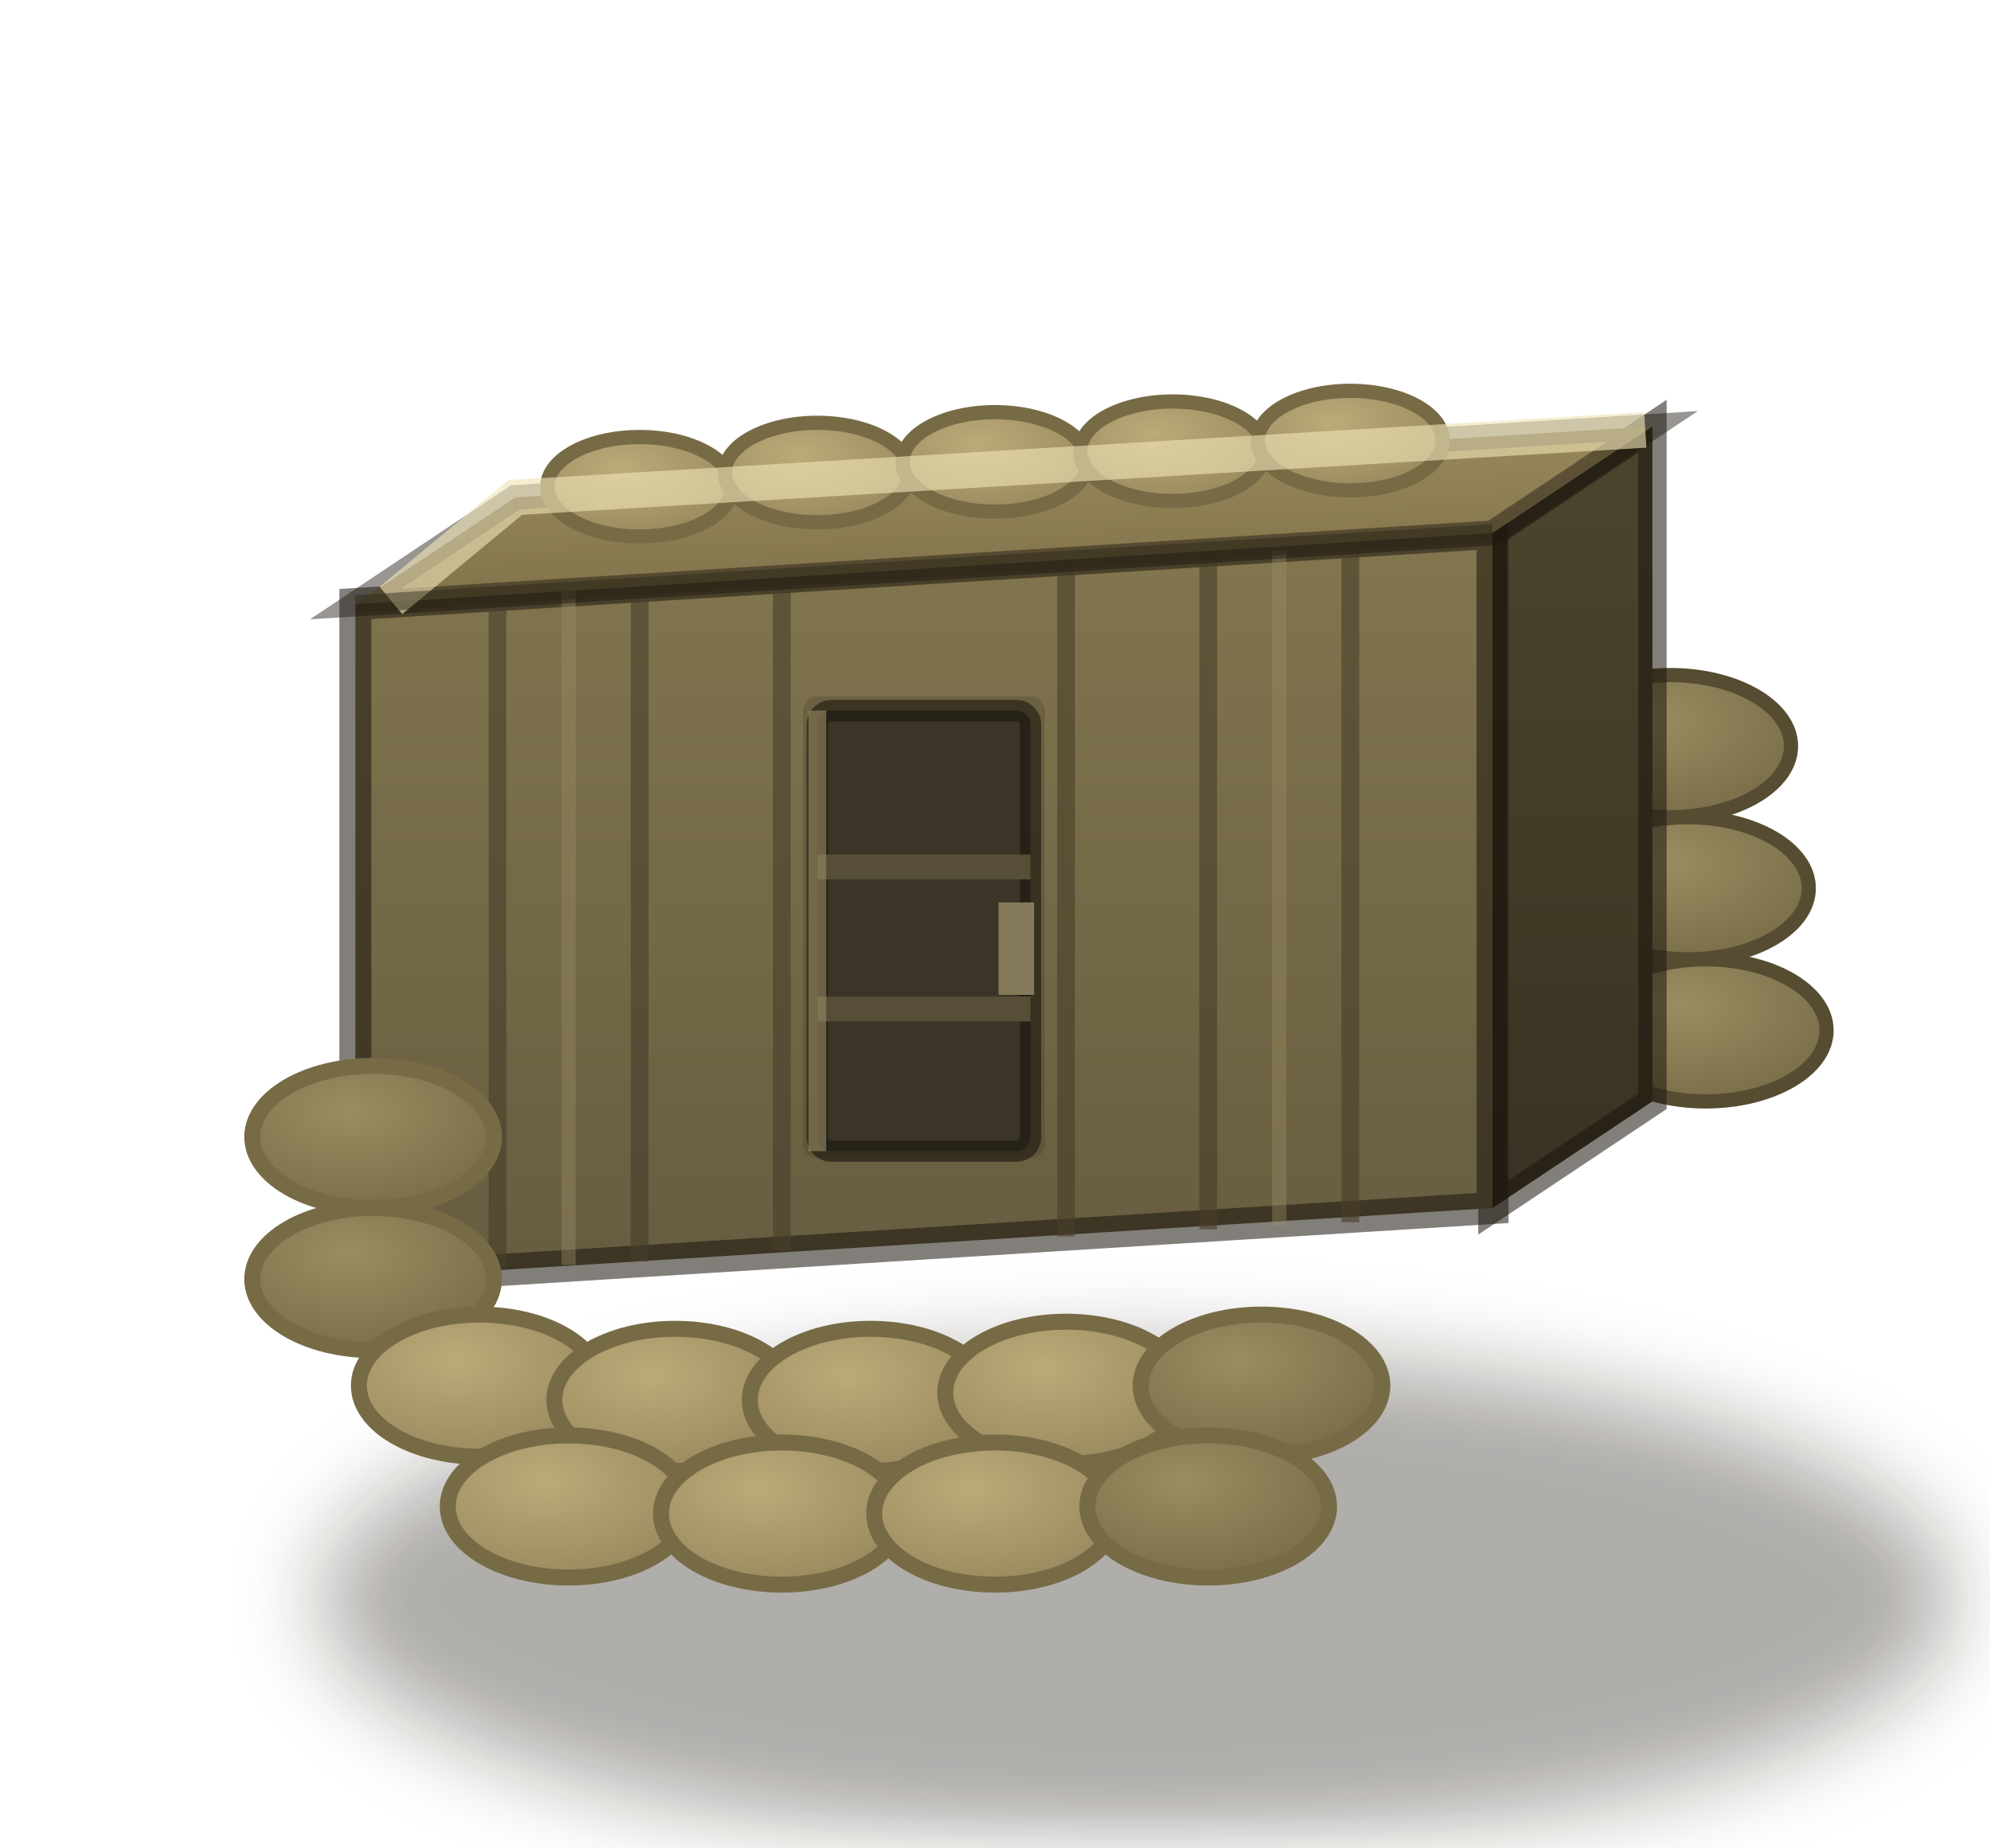
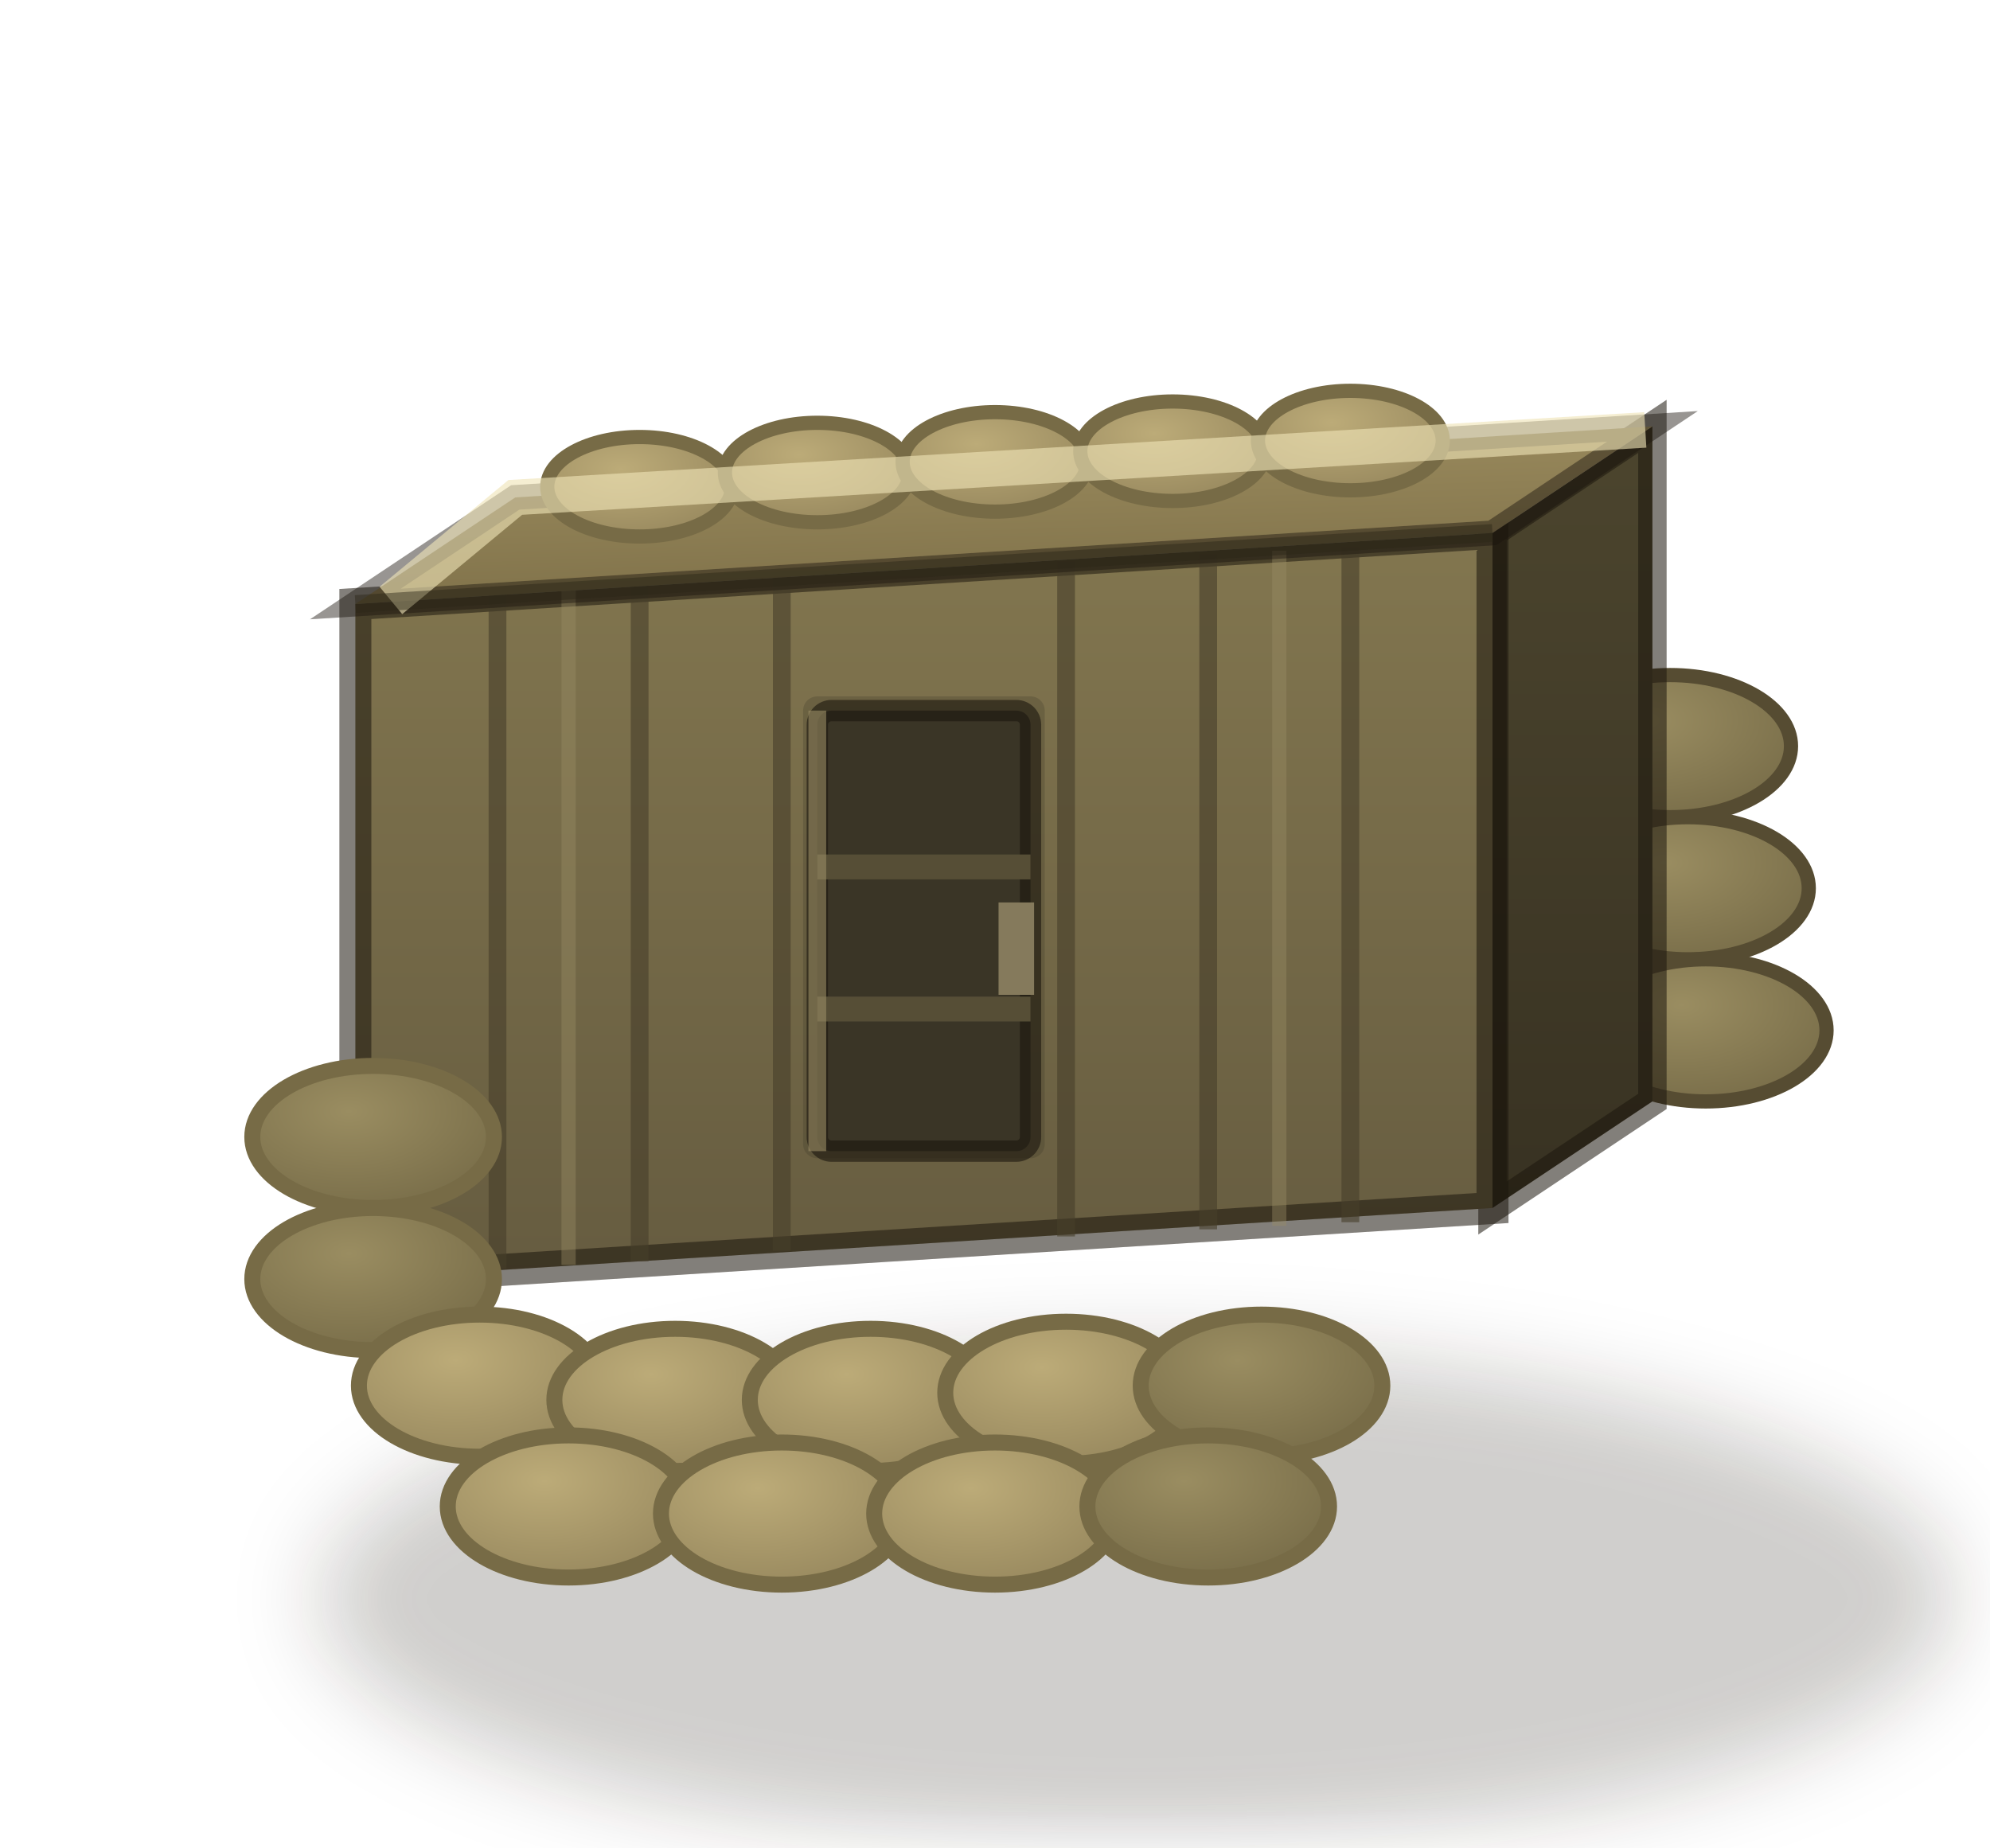
<svg xmlns="http://www.w3.org/2000/svg" viewBox="0 0 56 52">
  <defs>
    <linearGradient id="bldArmory-roof" x1="0" y1="0" x2="0.22" y2="1">
      <stop offset="0" stop-color="#9e8e60" />
      <stop offset="1" stop-color="#80724a" />
    </linearGradient>
    <linearGradient id="bldArmory-nw" x1="0" y1="0" x2="0" y2="1">
      <stop offset="0" stop-color="#82764f" />
      <stop offset="1" stop-color="#665c40" />
    </linearGradient>
    <linearGradient id="bldArmory-se" x1="0" y1="0" x2="0" y2="1">
      <stop offset="0" stop-color="#4c452e" />
      <stop offset="1" stop-color="#383222" />
    </linearGradient>
    <radialGradient id="bldArmory-bag" cx="0.4" cy="0.32" r="0.85">
      <stop offset="0" stop-color="#bcab78" />
      <stop offset="1" stop-color="#92835a" />
    </radialGradient>
    <radialGradient id="bldArmory-bagS" cx="0.4" cy="0.32" r="0.85">
      <stop offset="0" stop-color="#9a8d61" />
      <stop offset="1" stop-color="#736845" />
    </radialGradient>
    <filter id="bldArmory-soft" x="-30%" y="-30%" width="160%" height="160%">
      <feGaussianBlur stdDeviation="1.2" />
    </filter>
  </defs>
-   <ellipse cx="32" cy="45" rx="23" ry="7" fill="#1c160e" opacity="0.35" filter="url(#bldArmory-soft)" />
+   <ellipse cx="32" cy="45" rx="23" ry="7" fill="#1c160e" opacity="0.21" filter="url(#bldArmory-soft)" />
  <g stroke="#564c32" stroke-width="0.4">
    <ellipse cx="47" cy="21" rx="3.4" ry="2" fill="url(#bldArmory-bagS)" />
    <ellipse cx="47.5" cy="25" rx="3.4" ry="2" fill="url(#bldArmory-bagS)" />
    <ellipse cx="48" cy="29" rx="3.4" ry="2" fill="url(#bldArmory-bagS)" />
  </g>
  <polygon points="42,15 42,34 46.5,31 46.5,12" fill="url(#bldArmory-se)" stroke="#1c160e" stroke-width="0.8" stroke-opacity="0.55" />
  <polygon points="10,17 42,15 42,34 10,36" fill="url(#bldArmory-nw)" stroke="#1c160e" stroke-width="0.9" stroke-opacity="0.55" />
  <g stroke="#473f2b" stroke-width="0.5" stroke-opacity="0.6">
    <line x1="14" y1="16.7" x2="14" y2="35.7" />
    <line x1="18" y1="16.5" x2="18" y2="35.5" />
    <line x1="22" y1="16.2" x2="22" y2="35.2" />
    <line x1="30" y1="15.8" x2="30" y2="34.8" />
    <line x1="34" y1="15.6" x2="34" y2="34.6" />
    <line x1="38" y1="15.4" x2="38" y2="34.4" />
  </g>
  <g stroke="#9a8c64" stroke-width="0.4" stroke-opacity="0.4">
    <line x1="16" y1="16.6" x2="16" y2="35.6" />
    <line x1="36" y1="15.5" x2="36" y2="34.5" />
  </g>
  <polygon points="10,17 42,15 46.5,12 14.5,14" fill="url(#bldArmory-roof)" stroke="#1c160e" stroke-width="0.7" stroke-opacity="0.45" />
  <g stroke="#776b46" stroke-width="0.4">
    <ellipse cx="18" cy="13.7" rx="2.6" ry="1.4" fill="url(#bldArmory-bag)" />
    <ellipse cx="23" cy="13.3" rx="2.6" ry="1.4" fill="url(#bldArmory-bag)" />
    <ellipse cx="28" cy="13" rx="2.6" ry="1.4" fill="url(#bldArmory-bag)" />
    <ellipse cx="33" cy="12.7" rx="2.6" ry="1.4" fill="url(#bldArmory-bag)" />
    <ellipse cx="38" cy="12.4" rx="2.6" ry="1.4" fill="url(#bldArmory-bag)" />
  </g>
  <polyline points="11,16.9 14.5,14 46.3,12.1" fill="none" stroke="#efe3b6" stroke-width="1.0" stroke-opacity="0.62" />
  <line x1="10" y1="17" x2="42" y2="15" stroke="#2c2618" stroke-width="0.5" stroke-opacity="0.45" />
  <g stroke="#776b46" stroke-width="0.45">
    <ellipse cx="10.5" cy="32" rx="3.4" ry="2" fill="url(#bldArmory-bagS)" />
    <ellipse cx="10.5" cy="36" rx="3.4" ry="2" fill="url(#bldArmory-bagS)" />
    <ellipse cx="13.5" cy="39" rx="3.4" ry="2" fill="url(#bldArmory-bag)" />
    <ellipse cx="19" cy="39.4" rx="3.4" ry="2" fill="url(#bldArmory-bag)" />
    <ellipse cx="24.5" cy="39.4" rx="3.4" ry="2" fill="url(#bldArmory-bag)" />
    <ellipse cx="30" cy="39.2" rx="3.4" ry="2" fill="url(#bldArmory-bag)" />
    <ellipse cx="35.5" cy="39" rx="3.4" ry="2" fill="url(#bldArmory-bagS)" />
    <ellipse cx="16" cy="42.4" rx="3.4" ry="2" fill="url(#bldArmory-bag)" />
    <ellipse cx="22" cy="42.6" rx="3.4" ry="2" fill="url(#bldArmory-bag)" />
    <ellipse cx="28" cy="42.6" rx="3.4" ry="2" fill="url(#bldArmory-bag)" />
    <ellipse cx="34" cy="42.4" rx="3.4" ry="2" fill="url(#bldArmory-bagS)" />
  </g>
  <rect x="22.6" y="19.6" width="6.8" height="13" rx="0.4" fill="#393424" fill-opacity="0.25" stroke="none" />
  <rect x="23" y="20" width="6" height="12.4" rx="0.4" fill="#3a3526" stroke="#1c160e" stroke-width="0.6" stroke-opacity="0.6" />
  <line x1="23" y1="24.4" x2="29" y2="24.4" stroke="#564e36" stroke-width="0.7" />
  <line x1="23" y1="28.4" x2="29" y2="28.4" stroke="#564e36" stroke-width="0.7" />
  <rect x="28.1" y="25.4" width="1" height="2.6" fill="#857a5c" />
  <line x1="23" y1="20" x2="23" y2="32.4" stroke="#9a8c64" stroke-width="0.5" stroke-opacity="0.6" />
</svg>
